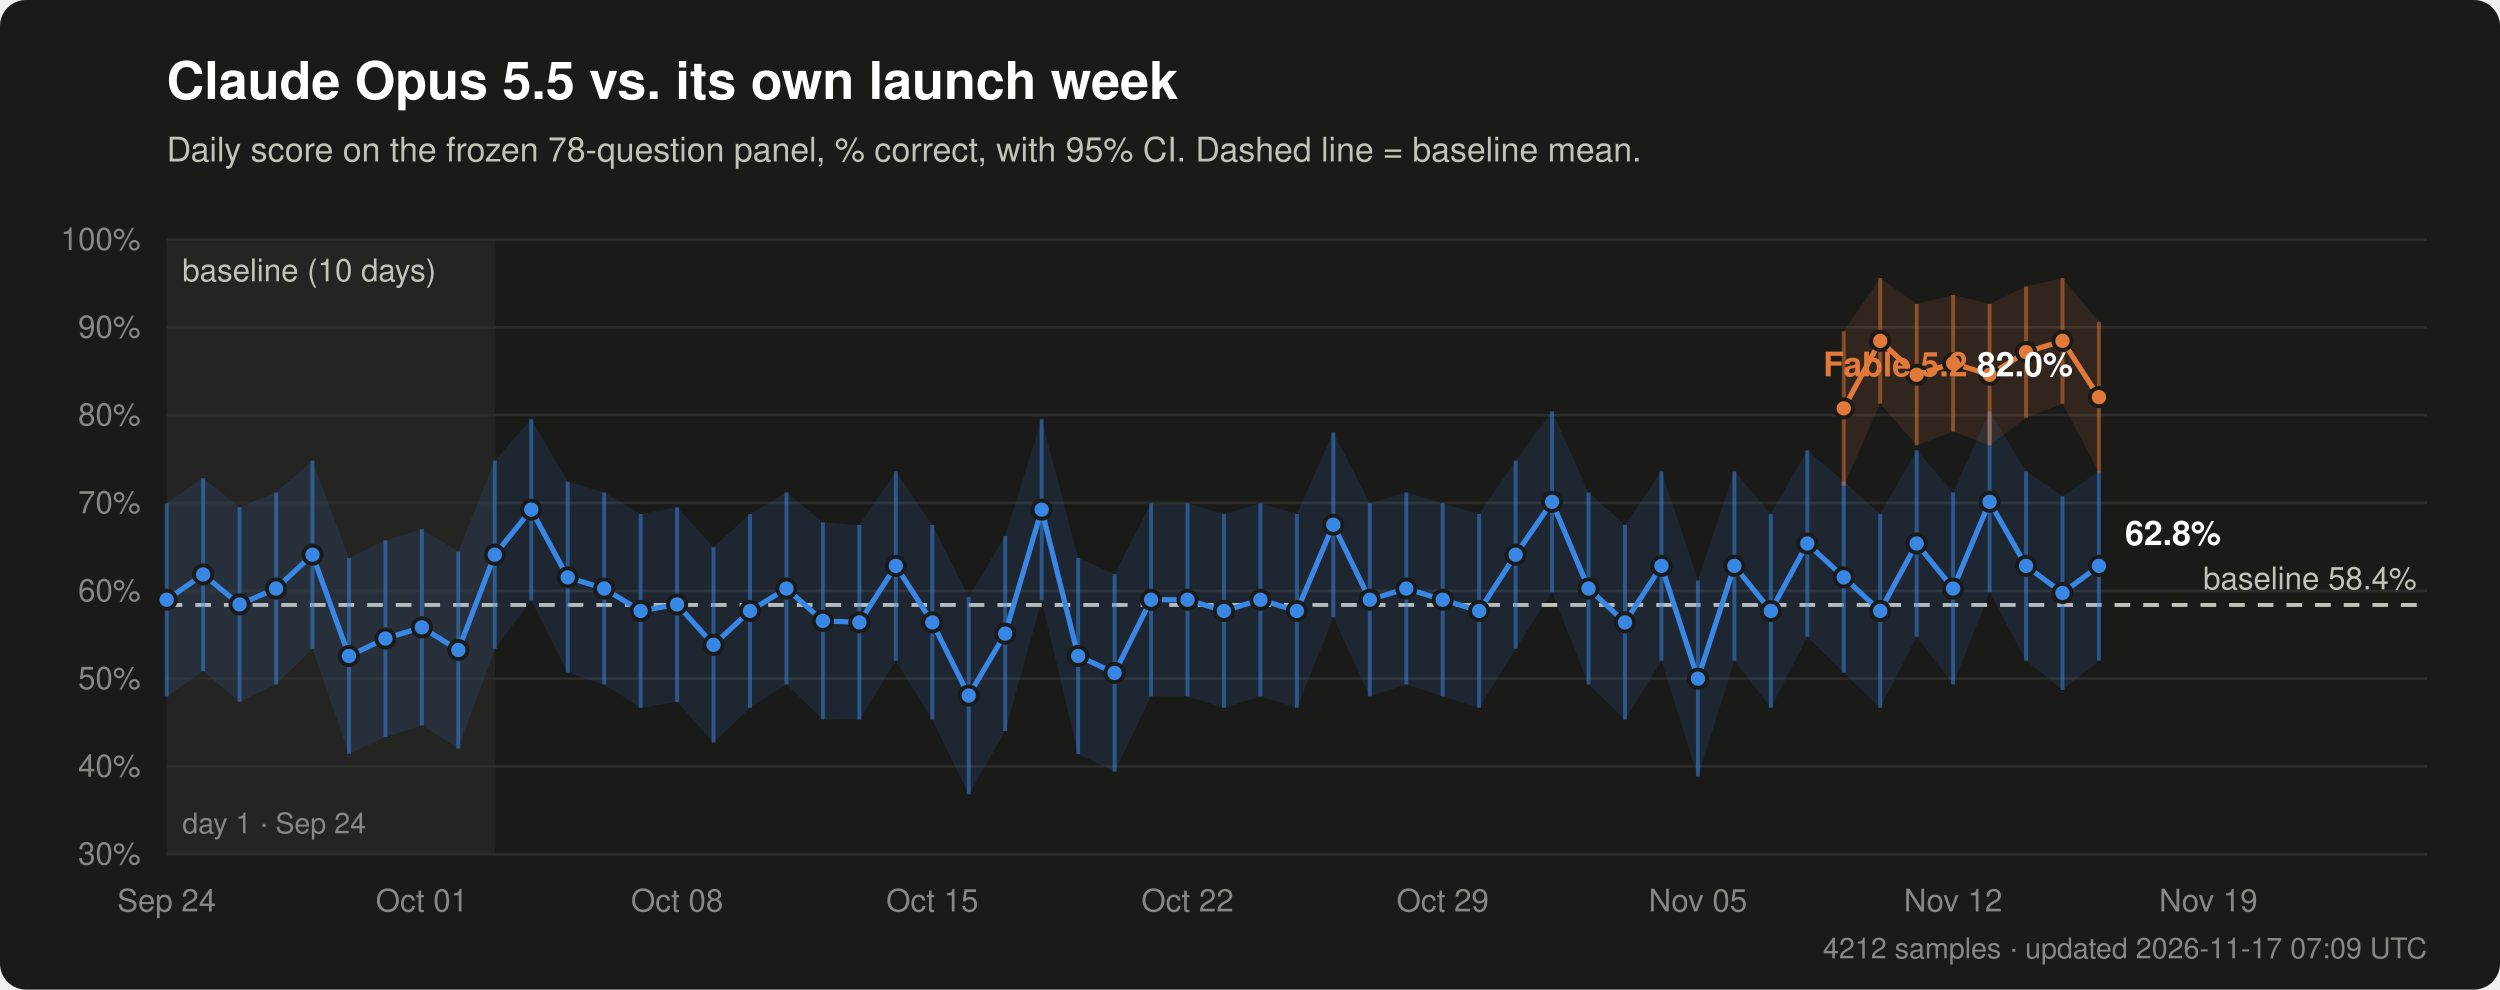
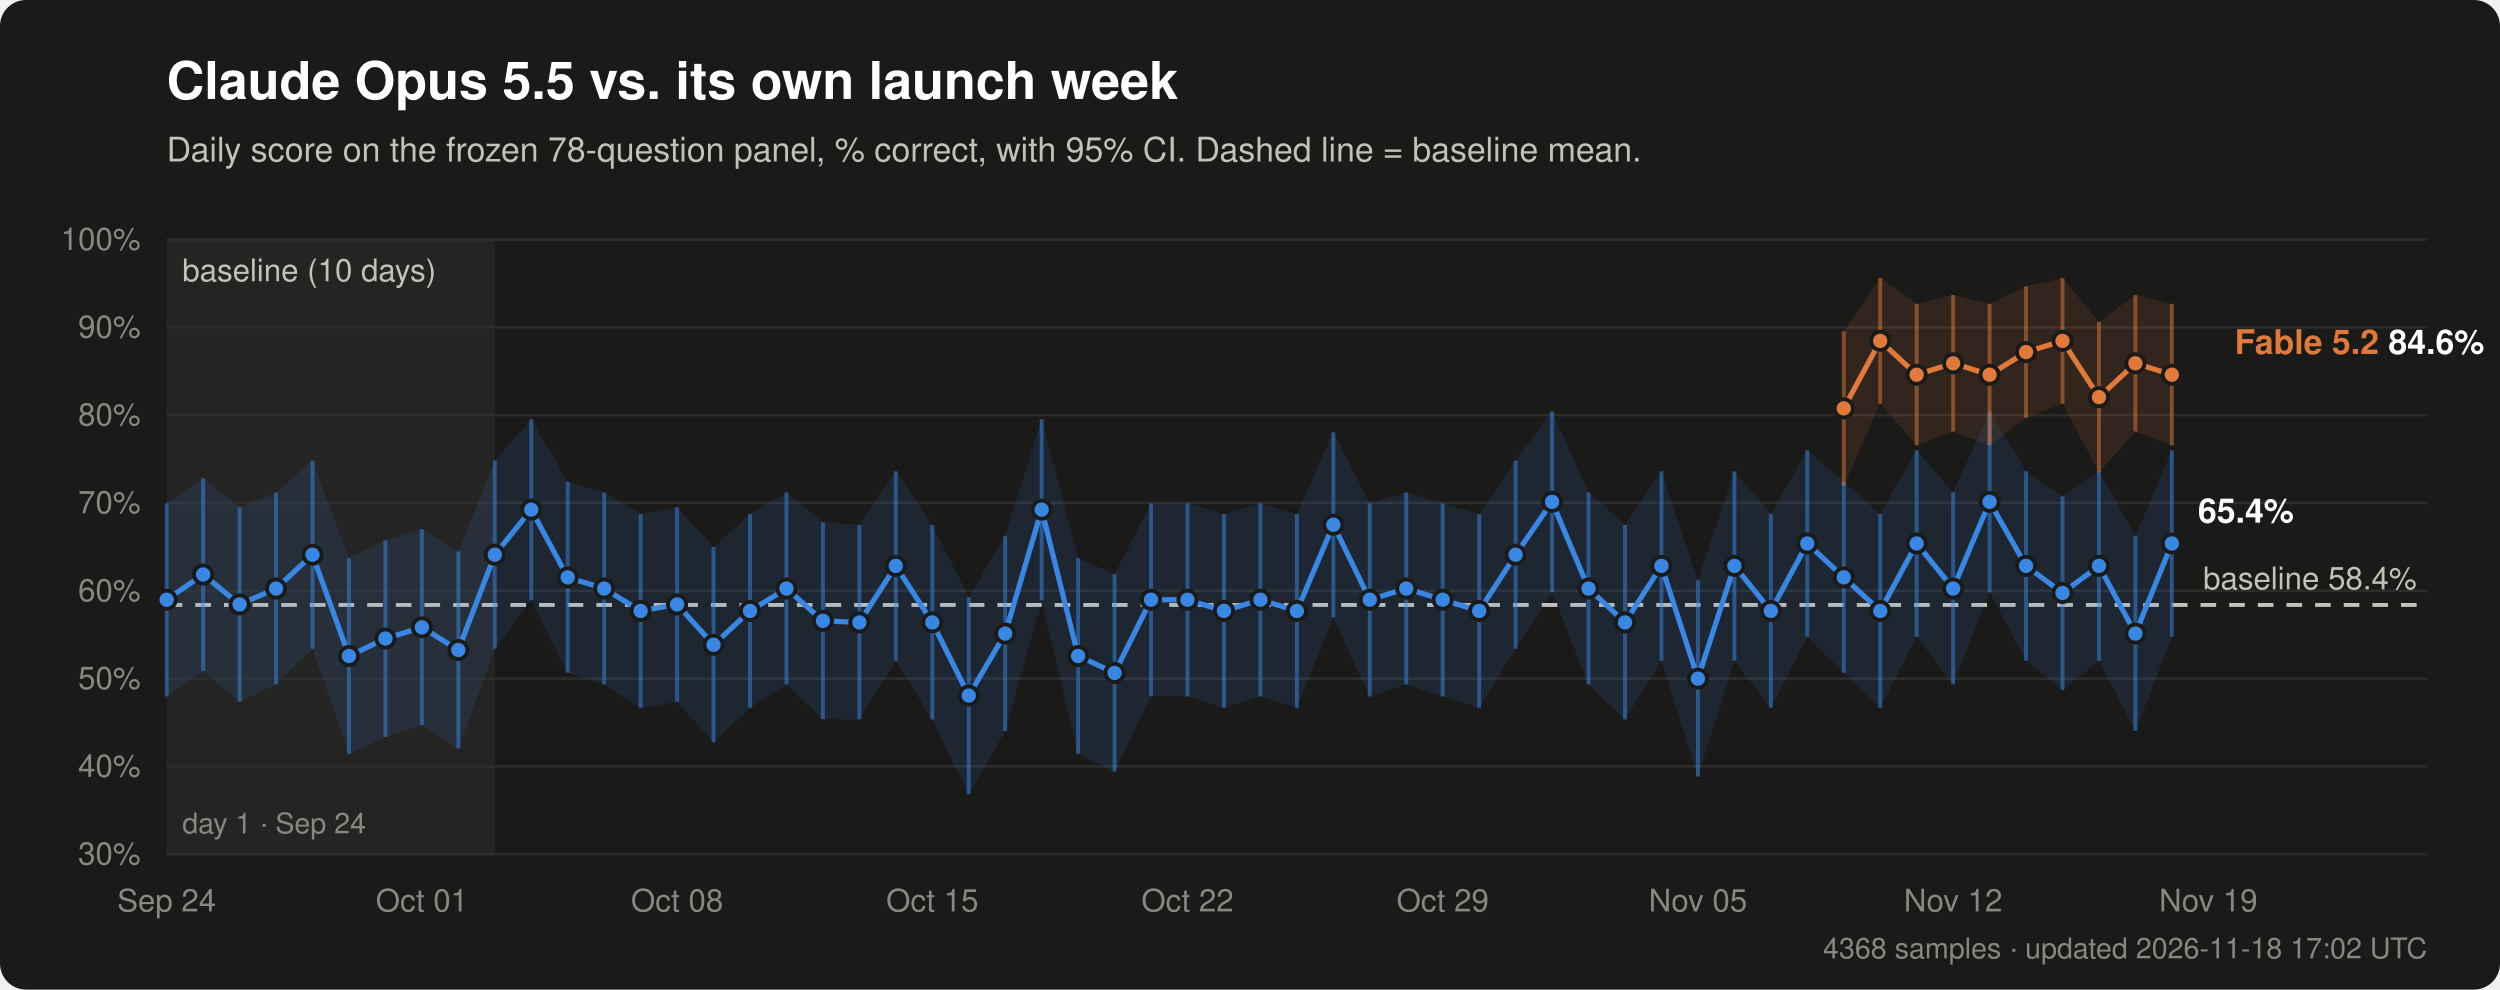
<svg xmlns="http://www.w3.org/2000/svg" width="960" height="380" viewBox="0 0 960 380" font-family="-apple-system, Segoe UI, Helvetica, Arial, sans-serif" role="img" aria-labelledby="t d">
  <rect width="960" height="380" rx="10" fill="#1a1a19" />
  <text x="64" y="38" fill="#ffffff" font-size="20" font-weight="600">Claude Opus 5.5 vs. its own launch week</text>
  <text x="64" y="62" fill="#c3c2b7" font-size="13">Daily score on the frozen 78-question panel, % correct, with 95% CI. Dashed line = baseline mean.</text>
  <line x1="64" y1="328.0" x2="932" y2="328.0" stroke="#2c2c2a" stroke-width="1" />
  <text x="54" y="332.0" text-anchor="end" fill="#898781" font-size="12">30%</text>
  <line x1="64" y1="294.3" x2="932" y2="294.3" stroke="#2c2c2a" stroke-width="1" />
  <text x="54" y="298.3" text-anchor="end" fill="#898781" font-size="12">40%</text>
  <line x1="64" y1="260.6" x2="932" y2="260.6" stroke="#2c2c2a" stroke-width="1" />
  <text x="54" y="264.6" text-anchor="end" fill="#898781" font-size="12">50%</text>
  <line x1="64" y1="226.9" x2="932" y2="226.9" stroke="#2c2c2a" stroke-width="1" />
  <text x="54" y="230.9" text-anchor="end" fill="#898781" font-size="12">60%</text>
  <line x1="64" y1="193.1" x2="932" y2="193.1" stroke="#2c2c2a" stroke-width="1" />
  <text x="54" y="197.1" text-anchor="end" fill="#898781" font-size="12">70%</text>
  <line x1="64" y1="159.4" x2="932" y2="159.4" stroke="#2c2c2a" stroke-width="1" />
  <text x="54" y="163.4" text-anchor="end" fill="#898781" font-size="12">80%</text>
  <line x1="64" y1="125.7" x2="932" y2="125.7" stroke="#2c2c2a" stroke-width="1" />
  <text x="54" y="129.7" text-anchor="end" fill="#898781" font-size="12">90%</text>
  <line x1="64" y1="92.0" x2="932" y2="92.0" stroke="#2c2c2a" stroke-width="1" />
  <text x="54" y="96.0" text-anchor="end" fill="#898781" font-size="12">100%</text>
  <rect x="64.0" y="92" width="126.0" height="236" fill="#2c2c2a" opacity="0.6" />
  <text x="70.0" y="108" fill="#c3c2b7" font-size="12">baseline (10 days)</text>
  <text x="70.0" y="320" fill="#898781" font-size="11">day 1 · Sep 24</text>
  <text x="64.0" y="350" text-anchor="middle" fill="#898781" font-size="12">Sep 24</text>
  <text x="162.0" y="350" text-anchor="middle" fill="#898781" font-size="12">Oct 01</text>
  <text x="260.0" y="350" text-anchor="middle" fill="#898781" font-size="12">Oct 08</text>
  <text x="358.0" y="350" text-anchor="middle" fill="#898781" font-size="12">Oct 15</text>
  <text x="456.0" y="350" text-anchor="middle" fill="#898781" font-size="12">Oct 22</text>
  <text x="554.0" y="350" text-anchor="middle" fill="#898781" font-size="12">Oct 29</text>
  <text x="652.0" y="350" text-anchor="middle" fill="#898781" font-size="12">Nov 05</text>
  <text x="750.0" y="350" text-anchor="middle" fill="#898781" font-size="12">Nov 12</text>
  <text x="848.0" y="350" text-anchor="middle" fill="#898781" font-size="12">Nov 19</text>
  <line x1="64" y1="232.3" x2="932" y2="232.3" stroke="#c3c2b7" stroke-width="1.5" stroke-dasharray="6 5" />
  <text x="928" y="226.3" text-anchor="end" fill="#c3c2b7" font-size="12">baseline 58.4%</text>
-   <path d="M64.0,193.3 L78.0,183.6 L92.0,194.8 L106.0,189.1 L120.0,176.9 L134.0,214.3 L148.0,207.5 L162.0,203.2 L176.0,211.8 L190.0,176.9 L204.0,161.0 L218.0,185.0 L232.0,189.1 L246.0,197.4 L260.0,194.8 L274.0,210.1 L288.0,197.4 L302.0,189.1 L316.0,200.6 L330.0,201.6 L344.0,181.0 L358.0,201.6 L372.0,229.3 L386.0,205.8 L400.0,161.0 L414.0,214.3 L428.0,220.5 L442.0,193.3 L456.0,193.3 L470.0,197.4 L484.0,193.3 L498.0,197.4 L512.0,166.0 L526.0,193.3 L540.0,189.1 L554.0,193.3 L568.0,197.4 L582.0,176.9 L596.0,158.0 L610.0,189.1 L624.0,201.6 L638.0,181.0 L652.0,222.9 L666.0,181.0 L680.0,197.4 L694.0,172.9 L708.0,185.0 L722.0,197.4 L736.0,172.9 L750.0,189.1 L764.0,158.0 L778.0,181.0 L792.0,190.6 L806.0,181.0 L806.0,253.7 L792.0,264.9 L778.0,253.7 L764.0,227.4 L750.0,262.8 L736.0,244.5 L722.0,271.8 L708.0,258.3 L694.0,244.5 L680.0,271.8 L666.0,253.7 L652.0,298.2 L638.0,253.7 L624.0,276.3 L610.0,262.8 L596.0,227.4 L582.0,249.1 L568.0,271.8 L554.0,267.4 L540.0,262.8 L526.0,267.4 L512.0,237.0 L498.0,271.8 L484.0,267.4 L470.0,271.8 L456.0,267.4 L442.0,267.4 L428.0,296.3 L414.0,289.5 L400.0,230.5 L386.0,280.7 L372.0,305.0 L358.0,276.3 L344.0,253.7 L330.0,276.3 L316.0,276.2 L302.0,262.8 L288.0,271.8 L274.0,285.1 L260.0,269.5 L246.0,271.8 L232.0,262.8 L218.0,258.3 L204.0,230.5 L190.0,249.1 L176.0,287.4 L162.0,278.5 L148.0,283.0 L134.0,289.5 L120.0,249.1 L106.0,262.8 L92.0,269.5 L78.0,257.7 L64.0,267.4 Z" fill="#3987e5" opacity="0.12" />
-   <path d="M64.0,230.3 L78.0,220.6 L92.0,232.1 L106.0,226.0 L120.0,213.0 L134.0,251.9 L148.0,245.2 L162.0,240.9 L176.0,249.6 L190.0,213.0 L204.0,195.7 L218.0,221.7 L232.0,226.0 L246.0,234.6 L260.0,232.1 L274.0,247.6 L288.0,234.6 L302.0,226.0 L316.0,238.4 L330.0,239.0 L344.0,217.3 L358.0,239.0 L372.0,267.1 L386.0,243.3 L400.0,195.7 L414.0,251.9 L428.0,258.4 L442.0,230.3 L456.0,230.3 L470.0,234.6 L484.0,230.3 L498.0,234.6 L512.0,201.5 L526.0,230.3 L540.0,226.0 L554.0,230.3 L568.0,234.6 L582.0,213.0 L596.0,192.7 L610.0,226.0 L624.0,239.0 L638.0,217.3 L652.0,260.6 L666.0,217.3 L680.0,234.6 L694.0,208.7 L708.0,221.7 L722.0,234.6 L736.0,208.7 L750.0,226.0 L764.0,192.7 L778.0,217.3 L792.0,227.7 L806.0,217.3" fill="none" stroke="#3987e5" stroke-width="2" stroke-linejoin="round" stroke-linecap="round" />
+   <path d="M64.0,193.3 L78.0,183.6 L92.0,194.8 L106.0,189.1 L120.0,176.9 L134.0,214.3 L148.0,207.5 L162.0,203.2 L176.0,211.8 L190.0,176.9 L204.0,161.0 L218.0,185.0 L232.0,189.1 L246.0,197.4 L260.0,194.8 L274.0,210.1 L288.0,197.4 L302.0,189.1 L316.0,200.6 L330.0,201.6 L344.0,181.0 L358.0,201.6 L372.0,229.3 L386.0,205.8 L400.0,161.0 L414.0,214.3 L428.0,220.5 L442.0,193.3 L456.0,193.3 L470.0,197.4 L484.0,193.3 L498.0,197.4 L512.0,166.0 L526.0,193.3 L540.0,189.1 L554.0,193.3 L568.0,197.4 L582.0,176.9 L596.0,158.0 L610.0,189.1 L624.0,201.6 L638.0,181.0 L652.0,222.9 L666.0,181.0 L680.0,197.4 L694.0,172.9 L708.0,185.0 L722.0,197.4 L736.0,172.9 L750.0,189.1 L764.0,158.0 L778.0,181.0 L792.0,190.6 L806.0,181.0 L820.0,205.8 L834.0,172.9 L834.0,244.5 L820.0,280.7 L806.0,253.7 L792.0,264.9 L778.0,253.7 L764.0,227.4 L750.0,262.8 L736.0,244.5 L722.0,271.8 L708.0,258.3 L694.0,244.5 L680.0,271.8 L666.0,253.7 L652.0,298.2 L638.0,253.7 L624.0,276.3 L610.0,262.8 L596.0,227.4 L582.0,249.1 L568.0,271.8 L554.0,267.4 L540.0,262.8 L526.0,267.4 L512.0,237.0 L498.0,271.8 L484.0,267.4 L470.0,271.8 L456.0,267.4 L442.0,267.4 L428.0,296.3 L414.0,289.5 L400.0,230.5 L386.0,280.7 L372.0,305.0 L358.0,276.3 L344.0,253.7 L330.0,276.3 L316.0,276.2 L302.0,262.8 L288.0,271.8 L274.0,285.1 L260.0,269.5 L246.0,271.8 L232.0,262.8 L218.0,258.3 L204.0,230.5 L190.0,249.1 L176.0,287.4 L162.0,278.5 L148.0,283.0 L134.0,289.5 L120.0,249.1 L106.0,262.8 L92.0,269.5 L78.0,257.7 L64.0,267.4 Z" fill="#3987e5" opacity="0.12" />
+   <path d="M64.0,230.3 L78.0,220.6 L92.0,232.1 L106.0,226.0 L120.0,213.0 L134.0,251.9 L148.0,245.2 L162.0,240.9 L176.0,249.6 L190.0,213.0 L204.0,195.7 L218.0,221.7 L232.0,226.0 L246.0,234.6 L260.0,232.1 L274.0,247.6 L288.0,234.6 L302.0,226.0 L316.0,238.4 L330.0,239.0 L344.0,217.3 L358.0,239.0 L372.0,267.1 L386.0,243.3 L400.0,195.7 L414.0,251.9 L428.0,258.4 L442.0,230.3 L456.0,230.3 L470.0,234.6 L484.0,230.3 L498.0,234.6 L512.0,201.5 L526.0,230.3 L540.0,226.0 L554.0,230.3 L568.0,234.6 L582.0,213.0 L596.0,192.7 L610.0,226.0 L624.0,239.0 L638.0,217.3 L652.0,260.6 L666.0,217.3 L680.0,234.6 L694.0,208.7 L708.0,221.7 L722.0,234.6 L736.0,208.7 L750.0,226.0 L764.0,192.7 L778.0,217.3 L792.0,227.7 L806.0,217.3 L820.0,243.3 L834.0,208.7" fill="none" stroke="#3987e5" stroke-width="2" stroke-linejoin="round" stroke-linecap="round" />
  <line x1="64.0" y1="267.4" x2="64.0" y2="193.3" stroke="#3987e5" stroke-width="1.5" opacity="0.5" />
  <circle cx="64.0" cy="230.3" r="3.5" fill="#3987e5" stroke="#1a1a19" stroke-width="1.5" />
  <line x1="78.0" y1="257.7" x2="78.0" y2="183.6" stroke="#3987e5" stroke-width="1.5" opacity="0.5" />
  <circle cx="78.0" cy="220.6" r="3.5" fill="#3987e5" stroke="#1a1a19" stroke-width="1.5" />
  <line x1="92.0" y1="269.5" x2="92.0" y2="194.8" stroke="#3987e5" stroke-width="1.5" opacity="0.5" />
  <circle cx="92.0" cy="232.1" r="3.5" fill="#3987e5" stroke="#1a1a19" stroke-width="1.5" />
  <line x1="106.0" y1="262.8" x2="106.0" y2="189.1" stroke="#3987e5" stroke-width="1.5" opacity="0.5" />
  <circle cx="106.0" cy="226.0" r="3.5" fill="#3987e5" stroke="#1a1a19" stroke-width="1.5" />
  <line x1="120.0" y1="249.1" x2="120.0" y2="176.9" stroke="#3987e5" stroke-width="1.5" opacity="0.5" />
  <circle cx="120.0" cy="213.0" r="3.5" fill="#3987e5" stroke="#1a1a19" stroke-width="1.5" />
  <line x1="134.0" y1="289.5" x2="134.0" y2="214.3" stroke="#3987e5" stroke-width="1.5" opacity="0.5" />
  <circle cx="134.0" cy="251.9" r="3.5" fill="#3987e5" stroke="#1a1a19" stroke-width="1.5" />
  <line x1="148.0" y1="283.0" x2="148.0" y2="207.5" stroke="#3987e5" stroke-width="1.5" opacity="0.5" />
  <circle cx="148.0" cy="245.2" r="3.5" fill="#3987e5" stroke="#1a1a19" stroke-width="1.5" />
  <line x1="162.0" y1="278.5" x2="162.0" y2="203.2" stroke="#3987e5" stroke-width="1.5" opacity="0.5" />
  <circle cx="162.0" cy="240.9" r="3.5" fill="#3987e5" stroke="#1a1a19" stroke-width="1.5" />
  <line x1="176.0" y1="287.4" x2="176.0" y2="211.8" stroke="#3987e5" stroke-width="1.5" opacity="0.5" />
  <circle cx="176.0" cy="249.6" r="3.5" fill="#3987e5" stroke="#1a1a19" stroke-width="1.5" />
  <line x1="190.0" y1="249.1" x2="190.0" y2="176.9" stroke="#3987e5" stroke-width="1.5" opacity="0.5" />
  <circle cx="190.0" cy="213.0" r="3.5" fill="#3987e5" stroke="#1a1a19" stroke-width="1.5" />
  <line x1="204.0" y1="230.5" x2="204.0" y2="161.0" stroke="#3987e5" stroke-width="1.5" opacity="0.5" />
  <circle cx="204.0" cy="195.7" r="3.5" fill="#3987e5" stroke="#1a1a19" stroke-width="1.5" />
  <line x1="218.0" y1="258.3" x2="218.0" y2="185.0" stroke="#3987e5" stroke-width="1.5" opacity="0.5" />
  <circle cx="218.0" cy="221.7" r="3.5" fill="#3987e5" stroke="#1a1a19" stroke-width="1.5" />
  <line x1="232.0" y1="262.8" x2="232.0" y2="189.1" stroke="#3987e5" stroke-width="1.5" opacity="0.5" />
  <circle cx="232.0" cy="226.0" r="3.5" fill="#3987e5" stroke="#1a1a19" stroke-width="1.5" />
  <line x1="246.0" y1="271.8" x2="246.0" y2="197.4" stroke="#3987e5" stroke-width="1.5" opacity="0.5" />
  <circle cx="246.0" cy="234.6" r="3.5" fill="#3987e5" stroke="#1a1a19" stroke-width="1.5" />
  <line x1="260.0" y1="269.5" x2="260.0" y2="194.8" stroke="#3987e5" stroke-width="1.5" opacity="0.5" />
  <circle cx="260.0" cy="232.1" r="3.5" fill="#3987e5" stroke="#1a1a19" stroke-width="1.5" />
  <line x1="274.0" y1="285.1" x2="274.0" y2="210.1" stroke="#3987e5" stroke-width="1.5" opacity="0.5" />
  <circle cx="274.0" cy="247.6" r="3.5" fill="#3987e5" stroke="#1a1a19" stroke-width="1.5" />
  <line x1="288.0" y1="271.8" x2="288.0" y2="197.4" stroke="#3987e5" stroke-width="1.5" opacity="0.5" />
  <circle cx="288.0" cy="234.6" r="3.5" fill="#3987e5" stroke="#1a1a19" stroke-width="1.5" />
  <line x1="302.0" y1="262.8" x2="302.0" y2="189.1" stroke="#3987e5" stroke-width="1.5" opacity="0.5" />
  <circle cx="302.0" cy="226.0" r="3.5" fill="#3987e5" stroke="#1a1a19" stroke-width="1.5" />
  <line x1="316.0" y1="276.2" x2="316.0" y2="200.6" stroke="#3987e5" stroke-width="1.5" opacity="0.5" />
  <circle cx="316.0" cy="238.4" r="3.5" fill="#3987e5" stroke="#1a1a19" stroke-width="1.5" />
  <line x1="330.0" y1="276.3" x2="330.0" y2="201.6" stroke="#3987e5" stroke-width="1.5" opacity="0.5" />
  <circle cx="330.0" cy="239.0" r="3.5" fill="#3987e5" stroke="#1a1a19" stroke-width="1.5" />
  <line x1="344.0" y1="253.7" x2="344.0" y2="181.0" stroke="#3987e5" stroke-width="1.5" opacity="0.5" />
  <circle cx="344.0" cy="217.3" r="3.5" fill="#3987e5" stroke="#1a1a19" stroke-width="1.5" />
  <line x1="358.0" y1="276.3" x2="358.0" y2="201.6" stroke="#3987e5" stroke-width="1.5" opacity="0.5" />
  <circle cx="358.0" cy="239.0" r="3.5" fill="#3987e5" stroke="#1a1a19" stroke-width="1.5" />
  <line x1="372.0" y1="305.0" x2="372.0" y2="229.3" stroke="#3987e5" stroke-width="1.5" opacity="0.5" />
  <circle cx="372.0" cy="267.1" r="3.5" fill="#3987e5" stroke="#1a1a19" stroke-width="1.5" />
  <line x1="386.0" y1="280.7" x2="386.0" y2="205.8" stroke="#3987e5" stroke-width="1.5" opacity="0.5" />
  <circle cx="386.0" cy="243.3" r="3.5" fill="#3987e5" stroke="#1a1a19" stroke-width="1.5" />
  <line x1="400.0" y1="230.5" x2="400.0" y2="161.0" stroke="#3987e5" stroke-width="1.5" opacity="0.5" />
  <circle cx="400.0" cy="195.7" r="3.5" fill="#3987e5" stroke="#1a1a19" stroke-width="1.5" />
  <line x1="414.0" y1="289.5" x2="414.0" y2="214.3" stroke="#3987e5" stroke-width="1.5" opacity="0.5" />
  <circle cx="414.0" cy="251.9" r="3.5" fill="#3987e5" stroke="#1a1a19" stroke-width="1.5" />
  <line x1="428.0" y1="296.3" x2="428.0" y2="220.5" stroke="#3987e5" stroke-width="1.5" opacity="0.5" />
  <circle cx="428.0" cy="258.4" r="3.5" fill="#3987e5" stroke="#1a1a19" stroke-width="1.5" />
  <line x1="442.0" y1="267.4" x2="442.0" y2="193.3" stroke="#3987e5" stroke-width="1.5" opacity="0.5" />
  <circle cx="442.0" cy="230.3" r="3.5" fill="#3987e5" stroke="#1a1a19" stroke-width="1.5" />
  <line x1="456.0" y1="267.4" x2="456.0" y2="193.3" stroke="#3987e5" stroke-width="1.5" opacity="0.5" />
  <circle cx="456.0" cy="230.3" r="3.5" fill="#3987e5" stroke="#1a1a19" stroke-width="1.5" />
  <line x1="470.0" y1="271.8" x2="470.0" y2="197.4" stroke="#3987e5" stroke-width="1.5" opacity="0.5" />
  <circle cx="470.0" cy="234.6" r="3.5" fill="#3987e5" stroke="#1a1a19" stroke-width="1.5" />
  <line x1="484.0" y1="267.4" x2="484.0" y2="193.3" stroke="#3987e5" stroke-width="1.5" opacity="0.5" />
  <circle cx="484.0" cy="230.3" r="3.5" fill="#3987e5" stroke="#1a1a19" stroke-width="1.5" />
  <line x1="498.0" y1="271.8" x2="498.0" y2="197.4" stroke="#3987e5" stroke-width="1.5" opacity="0.5" />
  <circle cx="498.0" cy="234.6" r="3.5" fill="#3987e5" stroke="#1a1a19" stroke-width="1.5" />
  <line x1="512.0" y1="237.0" x2="512.0" y2="166.0" stroke="#3987e5" stroke-width="1.5" opacity="0.5" />
  <circle cx="512.0" cy="201.5" r="3.5" fill="#3987e5" stroke="#1a1a19" stroke-width="1.5" />
  <line x1="526.0" y1="267.4" x2="526.0" y2="193.3" stroke="#3987e5" stroke-width="1.5" opacity="0.5" />
  <circle cx="526.0" cy="230.3" r="3.5" fill="#3987e5" stroke="#1a1a19" stroke-width="1.5" />
  <line x1="540.0" y1="262.8" x2="540.0" y2="189.1" stroke="#3987e5" stroke-width="1.5" opacity="0.5" />
  <circle cx="540.0" cy="226.0" r="3.5" fill="#3987e5" stroke="#1a1a19" stroke-width="1.5" />
  <line x1="554.0" y1="267.4" x2="554.0" y2="193.3" stroke="#3987e5" stroke-width="1.5" opacity="0.5" />
  <circle cx="554.0" cy="230.3" r="3.5" fill="#3987e5" stroke="#1a1a19" stroke-width="1.5" />
  <line x1="568.0" y1="271.8" x2="568.0" y2="197.4" stroke="#3987e5" stroke-width="1.5" opacity="0.5" />
  <circle cx="568.0" cy="234.6" r="3.5" fill="#3987e5" stroke="#1a1a19" stroke-width="1.5" />
  <line x1="582.0" y1="249.1" x2="582.0" y2="176.9" stroke="#3987e5" stroke-width="1.5" opacity="0.5" />
  <circle cx="582.0" cy="213.0" r="3.5" fill="#3987e5" stroke="#1a1a19" stroke-width="1.5" />
  <line x1="596.0" y1="227.4" x2="596.0" y2="158.0" stroke="#3987e5" stroke-width="1.5" opacity="0.5" />
  <circle cx="596.0" cy="192.7" r="3.5" fill="#3987e5" stroke="#1a1a19" stroke-width="1.5" />
  <line x1="610.0" y1="262.8" x2="610.0" y2="189.1" stroke="#3987e5" stroke-width="1.5" opacity="0.5" />
  <circle cx="610.0" cy="226.0" r="3.5" fill="#3987e5" stroke="#1a1a19" stroke-width="1.5" />
  <line x1="624.0" y1="276.3" x2="624.0" y2="201.6" stroke="#3987e5" stroke-width="1.5" opacity="0.5" />
  <circle cx="624.0" cy="239.0" r="3.5" fill="#3987e5" stroke="#1a1a19" stroke-width="1.5" />
  <line x1="638.0" y1="253.7" x2="638.0" y2="181.0" stroke="#3987e5" stroke-width="1.5" opacity="0.5" />
  <circle cx="638.0" cy="217.3" r="3.5" fill="#3987e5" stroke="#1a1a19" stroke-width="1.5" />
  <line x1="652.0" y1="298.2" x2="652.0" y2="222.9" stroke="#3987e5" stroke-width="1.5" opacity="0.5" />
  <circle cx="652.0" cy="260.6" r="3.5" fill="#3987e5" stroke="#1a1a19" stroke-width="1.5" />
  <line x1="666.0" y1="253.7" x2="666.0" y2="181.0" stroke="#3987e5" stroke-width="1.5" opacity="0.5" />
  <circle cx="666.0" cy="217.3" r="3.5" fill="#3987e5" stroke="#1a1a19" stroke-width="1.5" />
  <line x1="680.0" y1="271.8" x2="680.0" y2="197.4" stroke="#3987e5" stroke-width="1.5" opacity="0.5" />
  <circle cx="680.0" cy="234.6" r="3.5" fill="#3987e5" stroke="#1a1a19" stroke-width="1.5" />
  <line x1="694.0" y1="244.5" x2="694.0" y2="172.9" stroke="#3987e5" stroke-width="1.5" opacity="0.5" />
  <circle cx="694.0" cy="208.7" r="3.5" fill="#3987e5" stroke="#1a1a19" stroke-width="1.5" />
  <line x1="708.0" y1="258.3" x2="708.0" y2="185.0" stroke="#3987e5" stroke-width="1.5" opacity="0.5" />
  <circle cx="708.0" cy="221.7" r="3.5" fill="#3987e5" stroke="#1a1a19" stroke-width="1.5" />
  <line x1="722.0" y1="271.8" x2="722.0" y2="197.4" stroke="#3987e5" stroke-width="1.5" opacity="0.5" />
  <circle cx="722.0" cy="234.6" r="3.5" fill="#3987e5" stroke="#1a1a19" stroke-width="1.5" />
  <line x1="736.0" y1="244.5" x2="736.0" y2="172.9" stroke="#3987e5" stroke-width="1.5" opacity="0.5" />
  <circle cx="736.0" cy="208.7" r="3.5" fill="#3987e5" stroke="#1a1a19" stroke-width="1.5" />
  <line x1="750.0" y1="262.8" x2="750.0" y2="189.1" stroke="#3987e5" stroke-width="1.5" opacity="0.5" />
  <circle cx="750.0" cy="226.0" r="3.5" fill="#3987e5" stroke="#1a1a19" stroke-width="1.5" />
  <line x1="764.0" y1="227.4" x2="764.0" y2="158.0" stroke="#3987e5" stroke-width="1.5" opacity="0.5" />
  <circle cx="764.0" cy="192.7" r="3.5" fill="#3987e5" stroke="#1a1a19" stroke-width="1.5" />
  <line x1="778.0" y1="253.7" x2="778.0" y2="181.0" stroke="#3987e5" stroke-width="1.5" opacity="0.5" />
  <circle cx="778.0" cy="217.3" r="3.5" fill="#3987e5" stroke="#1a1a19" stroke-width="1.5" />
  <line x1="792.0" y1="264.9" x2="792.0" y2="190.6" stroke="#3987e5" stroke-width="1.5" opacity="0.5" />
  <circle cx="792.0" cy="227.7" r="3.5" fill="#3987e5" stroke="#1a1a19" stroke-width="1.5" />
  <line x1="806.0" y1="253.7" x2="806.0" y2="181.0" stroke="#3987e5" stroke-width="1.5" opacity="0.5" />
  <circle cx="806.0" cy="217.3" r="3.5" fill="#3987e5" stroke="#1a1a19" stroke-width="1.5" />
-   <text x="816.0" y="209.3" fill="#ffffff" font-size="13" font-weight="600">62.8%</text>
+   <line x1="820.0" y1="280.7" x2="820.0" y2="205.8" stroke="#3987e5" stroke-width="1.5" opacity="0.5" />
+   <circle cx="820.0" cy="243.3" r="3.5" fill="#3987e5" stroke="#1a1a19" stroke-width="1.5" />
+   <line x1="834.0" y1="244.5" x2="834.0" y2="172.9" stroke="#3987e5" stroke-width="1.5" opacity="0.5" />
+   <circle cx="834.0" cy="208.7" r="3.5" fill="#3987e5" stroke="#1a1a19" stroke-width="1.5" />
+   <text x="844.0" y="200.7" fill="#ffffff" font-size="13" font-weight="600">65.4%</text>
  <clipPath id="plotarea-dark">
    <rect x="64" y="92" width="868" height="236" />
  </clipPath>
  <g clip-path="url(#plotarea-dark)">
-     <path d="M708.0,127.2 L722.0,106.8 L736.0,116.7 L750.0,113.3 L764.0,116.7 L778.0,110.0 L792.0,106.8 L806.0,123.6 L806.0,181.4 L792.0,155.0 L778.0,160.4 L764.0,171.0 L750.0,165.7 L736.0,171.0 L722.0,155.0 L708.0,186.5 Z" fill="#e0793a" opacity="0.12" />
-     <path d="M708.0,156.8 L722.0,130.9 L736.0,143.9 L750.0,139.5 L764.0,143.9 L778.0,135.2 L792.0,130.9 L806.0,152.5" fill="none" stroke="#e0793a" stroke-width="2" stroke-linejoin="round" stroke-linecap="round" />
+     <path d="M708.0,127.2 L722.0,106.8 L736.0,116.7 L750.0,113.3 L764.0,116.7 L778.0,110.0 L792.0,106.8 L806.0,123.6 L820.0,113.3 L834.0,116.7 L834.0,171.0 L820.0,165.7 L806.0,181.4 L792.0,155.0 L778.0,160.4 L764.0,171.0 L750.0,165.7 L736.0,171.0 L722.0,155.0 L708.0,186.5 Z" fill="#e0793a" opacity="0.12" />
+     <path d="M708.0,156.8 L722.0,130.9 L736.0,143.9 L750.0,139.5 L764.0,143.9 L778.0,135.2 L792.0,130.9 L806.0,152.5 L820.0,139.5 L834.0,143.9" fill="none" stroke="#e0793a" stroke-width="2" stroke-linejoin="round" stroke-linecap="round" />
    <line x1="708.0" y1="186.5" x2="708.0" y2="127.2" stroke="#e0793a" stroke-width="1.5" opacity="0.5" />
    <circle cx="708.0" cy="156.8" r="3.5" fill="#e0793a" stroke="#1a1a19" stroke-width="1.5" />
    <line x1="722.0" y1="155.0" x2="722.0" y2="106.8" stroke="#e0793a" stroke-width="1.5" opacity="0.5" />
    <circle cx="722.0" cy="130.9" r="3.5" fill="#e0793a" stroke="#1a1a19" stroke-width="1.5" />
    <line x1="736.0" y1="171.0" x2="736.0" y2="116.7" stroke="#e0793a" stroke-width="1.5" opacity="0.5" />
    <circle cx="736.0" cy="143.9" r="3.5" fill="#e0793a" stroke="#1a1a19" stroke-width="1.5" />
    <line x1="750.0" y1="165.7" x2="750.0" y2="113.3" stroke="#e0793a" stroke-width="1.5" opacity="0.5" />
    <circle cx="750.0" cy="139.5" r="3.5" fill="#e0793a" stroke="#1a1a19" stroke-width="1.5" />
    <line x1="764.0" y1="171.0" x2="764.0" y2="116.7" stroke="#e0793a" stroke-width="1.5" opacity="0.5" />
    <circle cx="764.0" cy="143.9" r="3.5" fill="#e0793a" stroke="#1a1a19" stroke-width="1.5" />
    <line x1="778.0" y1="160.4" x2="778.0" y2="110.0" stroke="#e0793a" stroke-width="1.5" opacity="0.5" />
    <circle cx="778.0" cy="135.2" r="3.5" fill="#e0793a" stroke="#1a1a19" stroke-width="1.5" />
    <line x1="792.0" y1="155.0" x2="792.0" y2="106.8" stroke="#e0793a" stroke-width="1.5" opacity="0.5" />
    <circle cx="792.0" cy="130.9" r="3.5" fill="#e0793a" stroke="#1a1a19" stroke-width="1.5" />
    <line x1="806.0" y1="181.4" x2="806.0" y2="123.6" stroke="#e0793a" stroke-width="1.5" opacity="0.5" />
    <circle cx="806.0" cy="152.5" r="3.5" fill="#e0793a" stroke="#1a1a19" stroke-width="1.5" />
+     <line x1="820.0" y1="165.7" x2="820.0" y2="113.3" stroke="#e0793a" stroke-width="1.5" opacity="0.5" />
+     <circle cx="820.0" cy="139.5" r="3.5" fill="#e0793a" stroke="#1a1a19" stroke-width="1.5" />
+     <line x1="834.0" y1="171.0" x2="834.0" y2="116.7" stroke="#e0793a" stroke-width="1.5" opacity="0.5" />
+     <circle cx="834.0" cy="143.9" r="3.5" fill="#e0793a" stroke="#1a1a19" stroke-width="1.5" />
  </g>
-   <text x="796.0" y="144.5" text-anchor="end" fill="#ffffff" font-size="13" font-weight="600">
-     <tspan fill="#e0793a">Fable 5.2</tspan> 82.0%</text>
-   <text x="932" y="368" text-anchor="end" fill="#898781" font-size="11">4212 samples · updated 2026-11-17 07:09 UTC</text>
+   <text x="954.0" y="135.9" text-anchor="end" fill="#ffffff" font-size="13" font-weight="600">
+     <tspan fill="#e0793a">Fable 5.2</tspan> 84.6%</text>
+   <text x="932" y="368" text-anchor="end" fill="#898781" font-size="11">4368 samples · updated 2026-11-18 17:02 UTC</text>
</svg>
